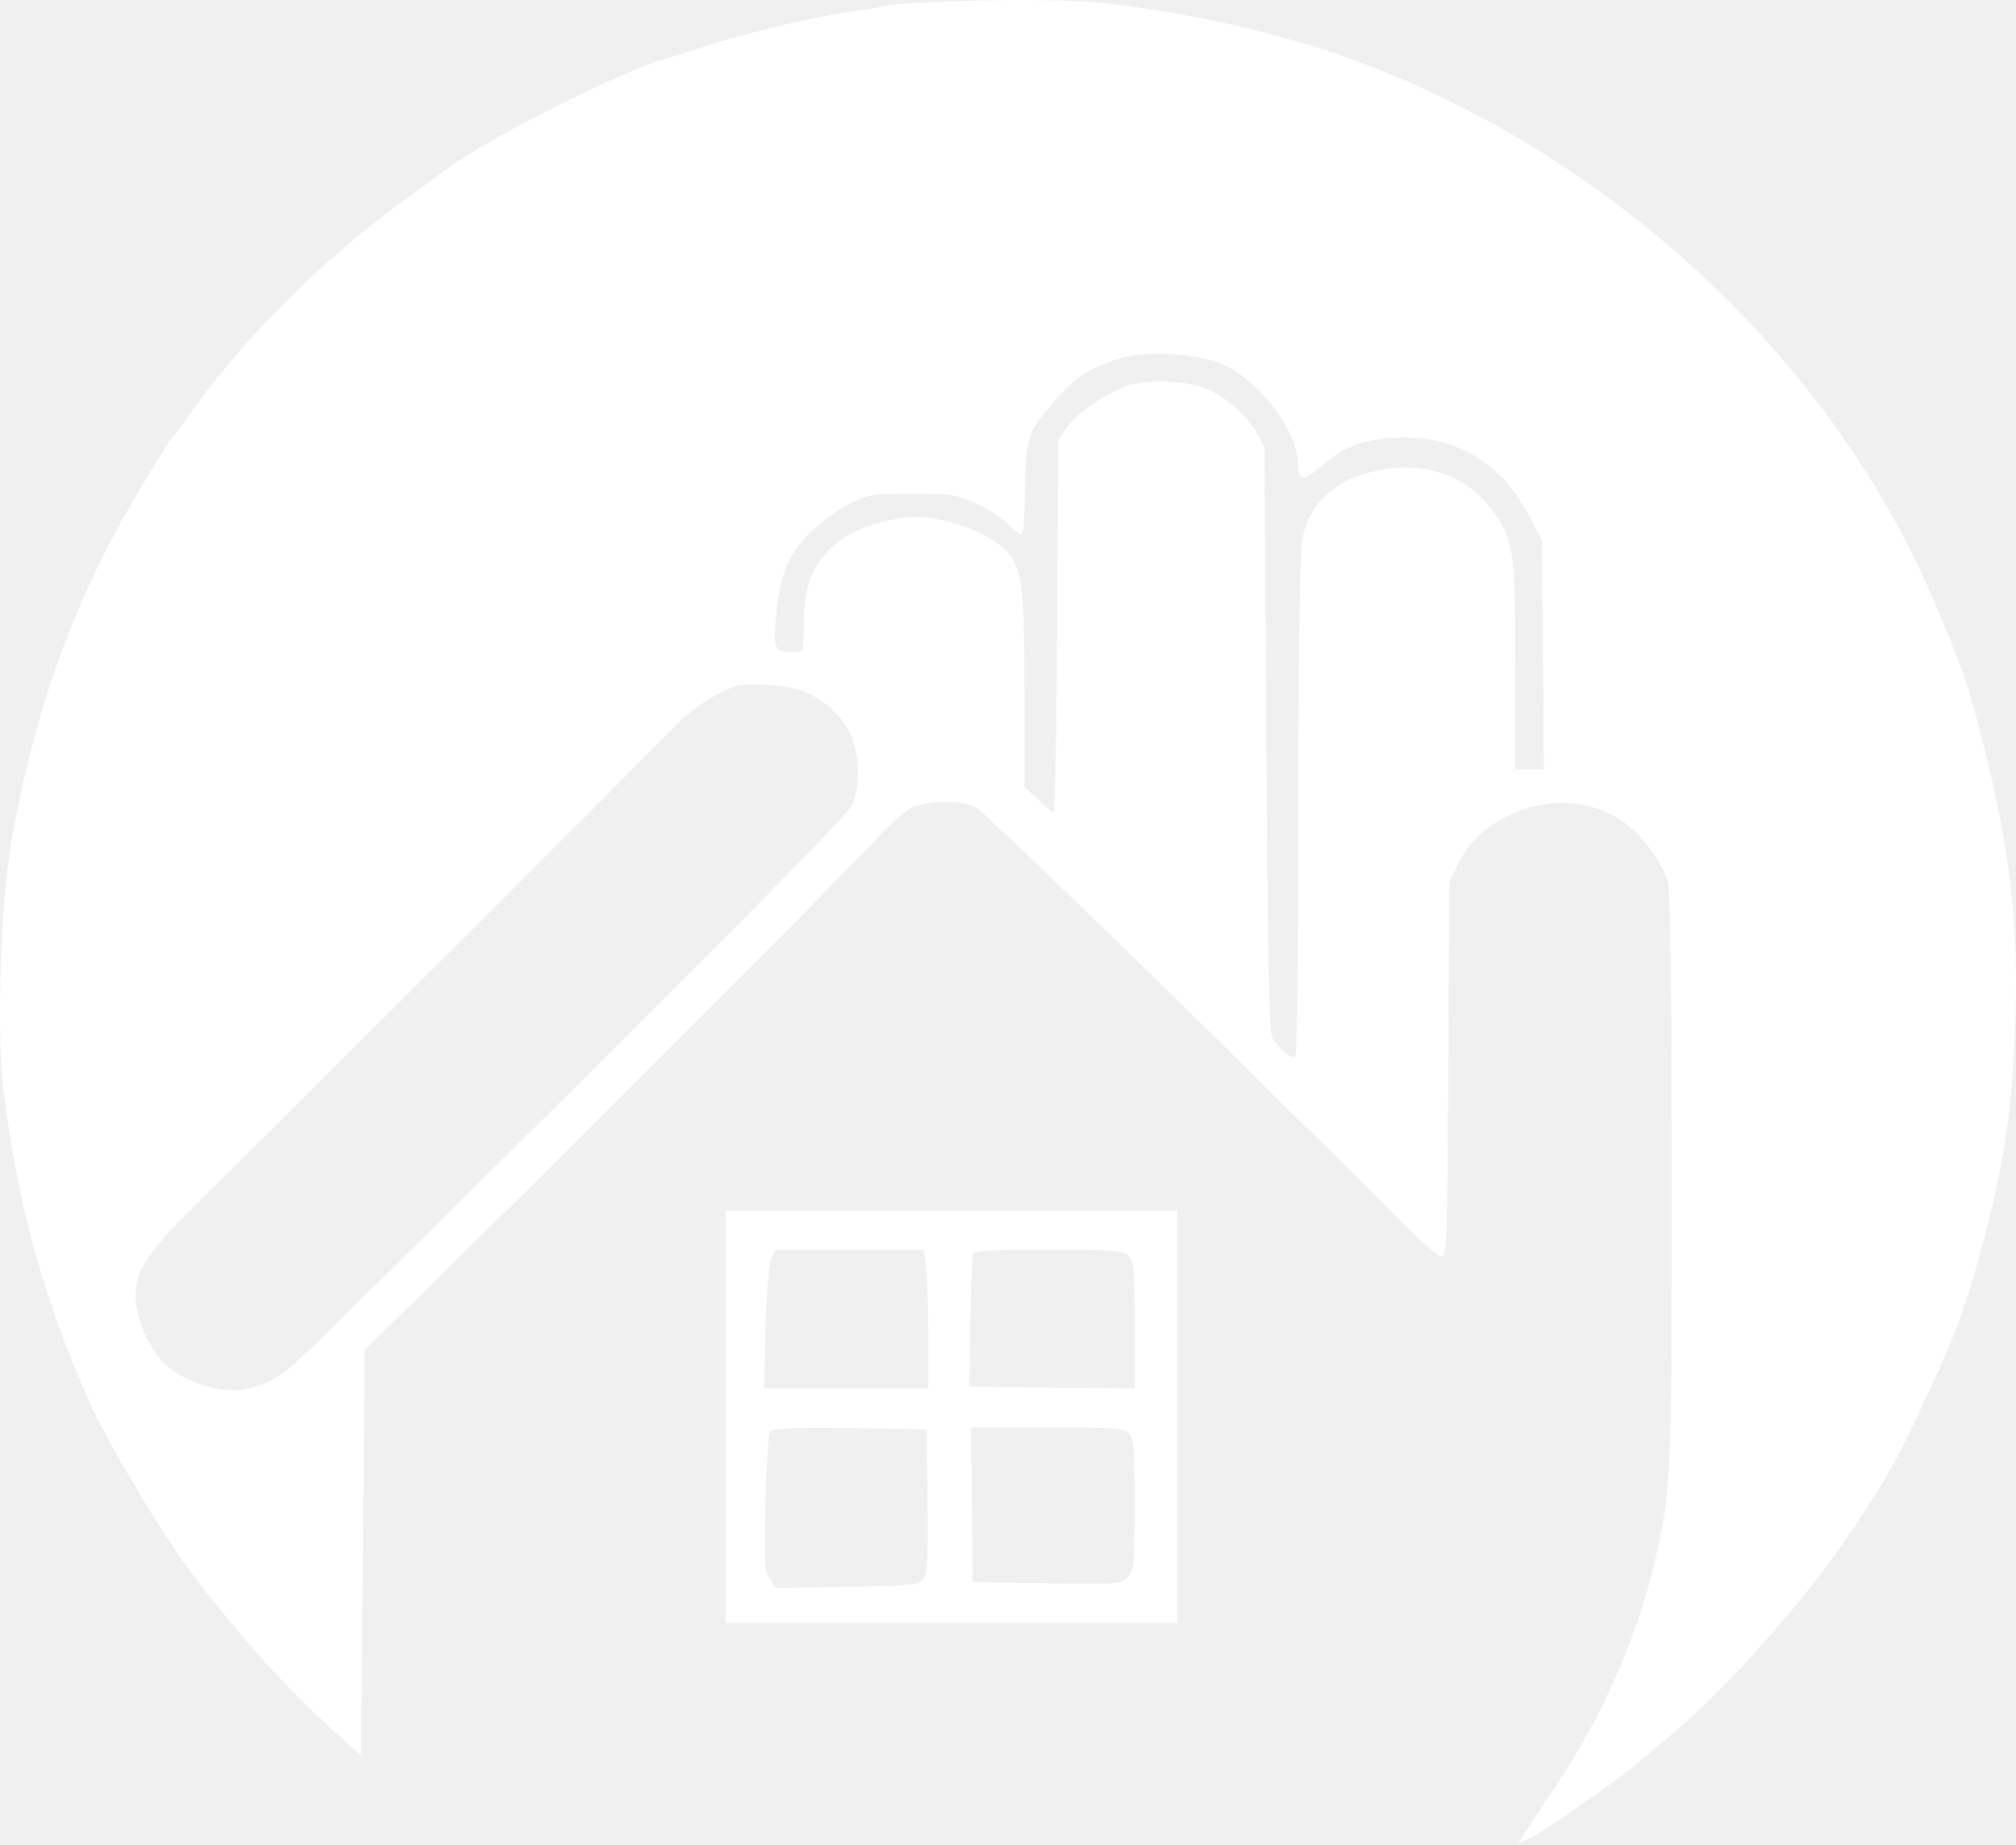
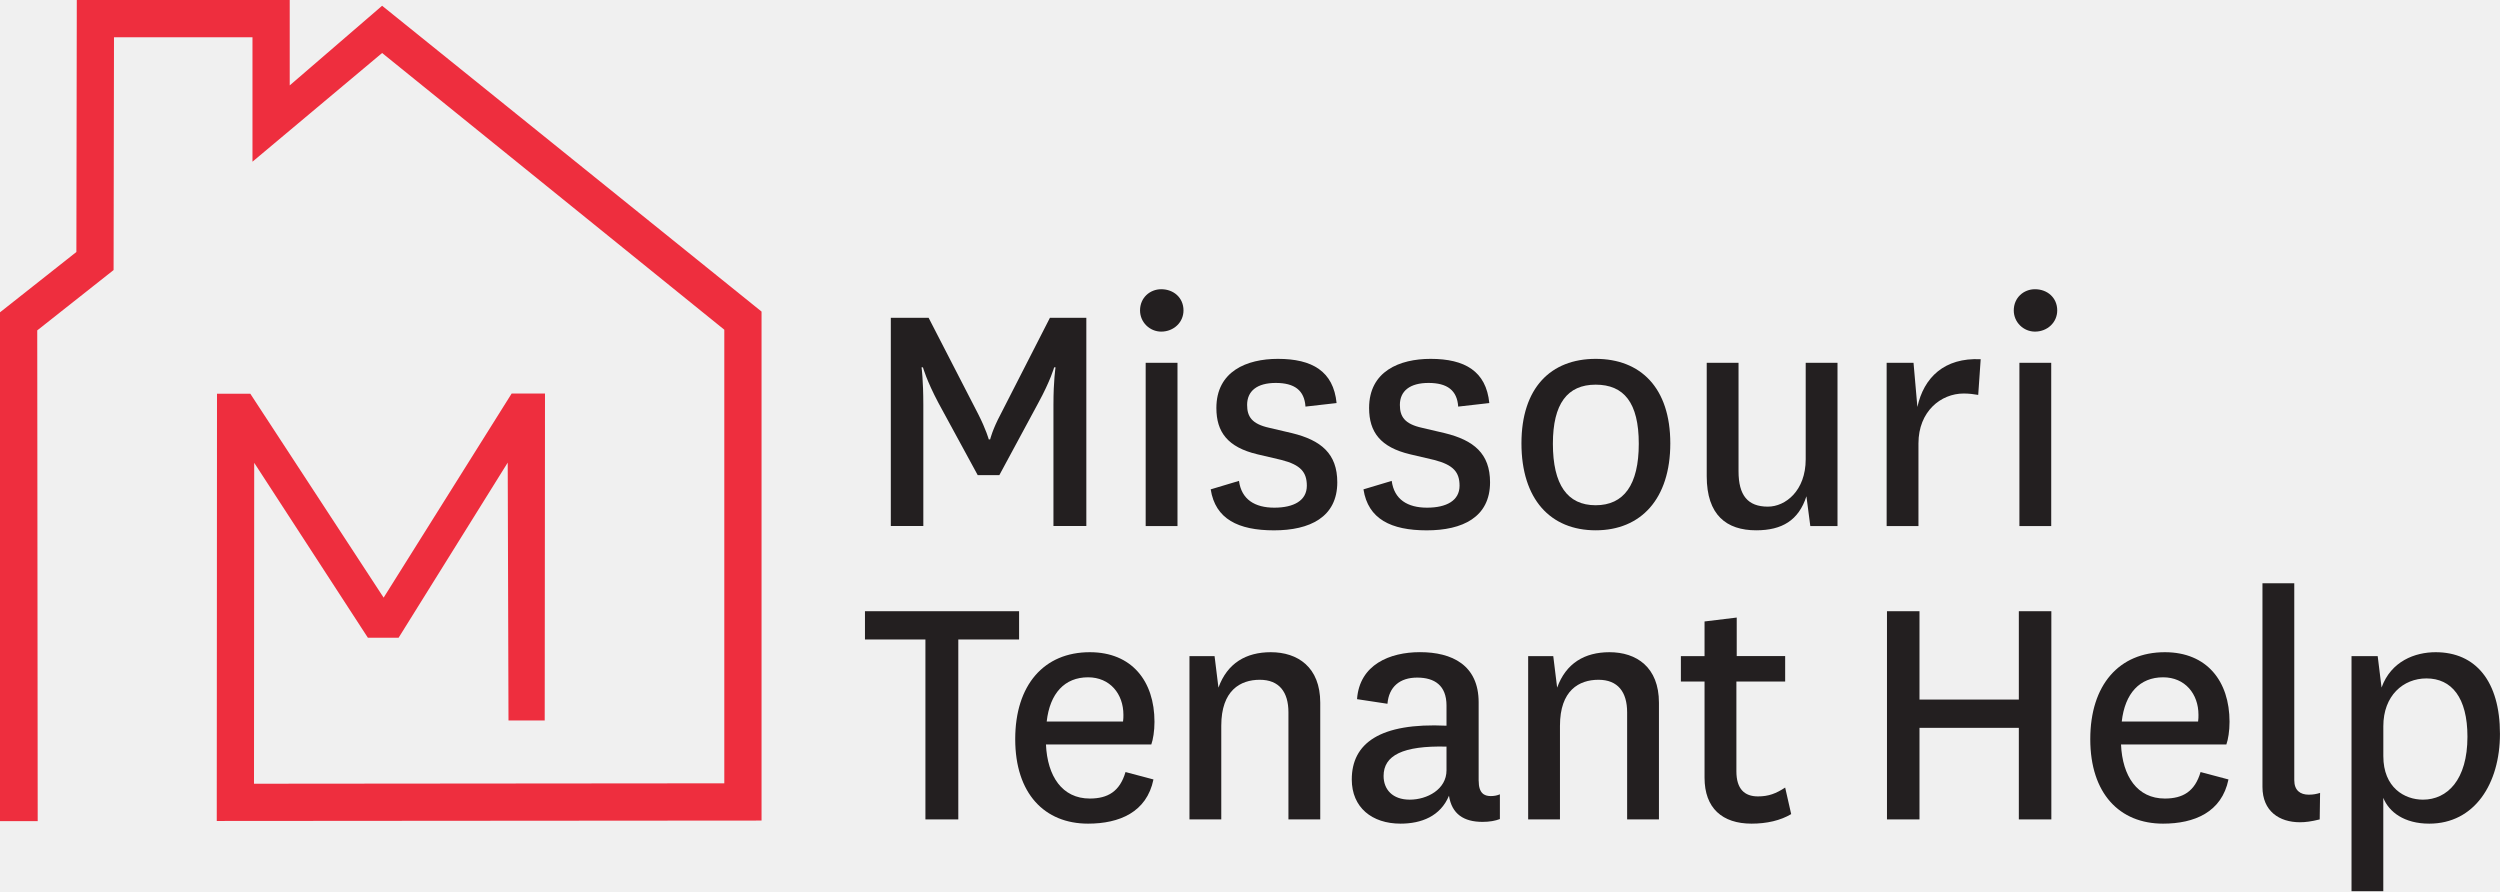
- <svg xmlns="http://www.w3.org/2000/svg" version="1.0" width="566.812pt" height="518.551pt" viewBox="0 0 566.812 518.551" preserveAspectRatio="xMidYMid" id="svg50">
-   <defs id="defs54" />
-   <g transform="matrix(0.1,0,0,-0.1,-209.9886,870.3513)" fill="#000000" stroke="none" id="g48">
-     <path d="m 4750,8699 c -80,-3 -155,-9 -165,-12 -11,-4 -42,-9 -70,-13 -100,-12 -288,-55 -410,-94 -55,-17 -113,-35 -130,-40 -129,-37 -496,-221 -615,-309 -41,-30 -100,-73 -130,-95 -223,-163 -439,-378 -581,-576 -29,-41 -56,-77 -59,-80 -12,-11 -80,-121 -139,-225 -155,-274 -256,-564 -318,-910 -31,-172 -43,-543 -24,-702 41,-330 111,-586 245,-887 44,-100 196,-356 270,-456 119,-160 269,-331 383,-434 l 108,-99 5,571 5,570 130,127 c 300,293 1261,1255 1313,1313 31,35 73,72 93,83 49,24 141,25 185,1 29,-16 836,-803 1154,-1124 74,-76 143,-138 152,-138 16,0 17,38 20,528 l 3,527 24,48 c 32,65 74,105 151,141 108,51 233,40 322,-27 50,-38 103,-112 118,-165 6,-24 10,-325 10,-842 0,-852 -1,-861 -49,-1072 -47,-206 -151,-440 -280,-631 -36,-54 -75,-112 -85,-129 l -19,-30 41,21 c 42,22 262,175 297,208 11,10 57,49 102,86 142,118 370,374 489,552 110,163 138,213 229,410 82,177 109,254 158,445 55,211 75,356 83,595 11,309 -22,541 -129,922 -21,74 -110,290 -164,396 -307,613 -883,1124 -1548,1375 -207,78 -475,140 -723,167 -88,10 -279,11 -452,4 z m 790,-1021 c 105,-47 209,-188 210,-282 0,-45 14,-46 60,-7 62,53 99,70 172,80 182,25 332,-52 415,-212 l 38,-72 3,-322 3,-323 h -40 -41 v 293 c 0,332 -4,355 -68,440 -73,97 -189,135 -322,107 -121,-26 -195,-97 -210,-202 -5,-35 -10,-375 -10,-755 0,-450 -3,-693 -10,-693 -14,0 -49,31 -63,55 -9,15 -13,238 -17,840 l -5,820 -22,42 c -28,51 -95,108 -154,128 -53,19 -154,21 -206,5 -58,-19 -147,-79 -174,-119 l -24,-35 -3,-523 c -1,-288 -6,-523 -10,-523 -4,0 -24,16 -44,36 l -38,35 v 273 c 0,315 -7,355 -67,405 -54,44 -161,81 -237,81 -81,0 -187,-37 -234,-82 -60,-58 -82,-115 -82,-213 0,-82 -1,-85 -22,-85 -61,1 -64,5 -57,88 9,124 34,188 98,249 30,29 79,65 110,81 52,25 65,27 176,27 111,0 125,-2 182,-28 33,-16 74,-42 89,-58 15,-16 31,-29 36,-29 4,0 8,42 9,93 1,177 7,195 78,276 66,74 89,91 176,123 74,27 229,20 305,-14 z M 4379,6751 c 87,-45 132,-119 133,-215 0,-43 -6,-75 -20,-102 -17,-33 -602,-620 -1492,-1497 -101,-99 -130,-119 -202,-137 -58,-15 -150,7 -211,49 -53,36 -99,122 -105,195 -7,81 25,131 173,277 201,197 1295,1290 1347,1345 26,28 76,65 110,83 59,31 68,32 143,29 57,-3 92,-11 124,-27 z" id="path2" style="fill:#ffffff" />
-     <path d="m 4140,4720 v -580 h 635 635 v 580 580 h -635 -635 z m 564,424 c 3,-26 6,-114 6,-195 v -149 h -231 -231 l 4,168 c 3,92 10,179 16,195 l 12,27 h 208 209 z m 568,29 c 16,-14 18,-34 18,-195 v -178 l -232,2 -233,3 3,180 c 1,99 5,186 7,193 3,9 55,12 211,12 179,0 210,-2 226,-17 z m -564,-688 c 2,-162 0,-204 -12,-220 -13,-19 -29,-20 -215,-23 l -200,-3 -17,26 c -15,22 -16,49 -12,213 2,104 8,194 12,200 6,9 62,12 224,10 l 217,-3 z m 566,189 c 13,-13 16,-45 16,-199 0,-159 -2,-186 -17,-204 -18,-21 -24,-22 -228,-19 l -210,3 -3,218 -2,217 h 214 c 182,0 217,-2 230,-16 z" id="path4" style="fill:#ffffff" />
+ <svg xmlns="http://www.w3.org/2000/svg" id="Layer_2" data-name="Layer 2" viewBox="0 0 607.48 216.55">
+   <defs>
+     <style>
+       .cls-1 {
+         fill: #ee2e3e;
+       }
+ 
+       .cls-2 {
+         fill: #231f20;
+       }
+     </style>
+   </defs>
+   <g id="Layer_1-2" data-name="Layer 1">
+     <g>
+       <path class="cls-2" d="m237.58,115.46l-9.53-17.52c-2.92-5.5-3.78-8.68-3.78-8.68h-.34s.43,3.09.43,9.1v29.46h-7.9v-50.59h9.19l12.03,23.36c1.97,3.87,2.58,6.18,2.58,6.18h.34s.52-2.32,2.58-6.18l11.94-23.36h8.85v50.59h-7.99v-29.46c0-6.01.51-9.1.51-9.1h-.34s-.86,3.18-3.87,8.68l-9.45,17.52h-5.24Z" />
+       <path class="cls-2" d="m282.17,70.28c3.01,0,5.41,2.06,5.41,5.15,0,2.92-2.41,5.15-5.41,5.15-2.75,0-5.15-2.23-5.15-5.15,0-3.09,2.41-5.15,5.15-5.15Zm3.95,17.87v39.68h-7.73v-39.68h7.73Z" />
+       <path class="cls-2" d="m301.06,116.83c.6,4.55,3.87,6.53,8.59,6.53s7.9-1.72,7.9-5.33c0-3.26-1.46-5.07-6.18-6.27l-5.84-1.37c-7.22-1.72-9.96-5.41-9.96-11.25,0-8.93,7.39-11.94,14.95-11.94,8.33,0,13.49,3.01,14.26,10.74l-7.56.86c-.26-3.95-2.66-5.75-7.22-5.75s-6.96,1.98-6.96,5.33c0,2.84,1.12,4.64,5.41,5.58l5.5,1.29c7.04,1.72,11,4.98,11,11.94,0,8.5-6.7,11.68-15.38,11.68s-14.26-2.75-15.38-9.96l6.87-2.06Z" />
+       <path class="cls-2" d="m338.17,116.83c.6,4.55,3.87,6.53,8.59,6.53s7.9-1.72,7.9-5.33c0-3.26-1.46-5.07-6.18-6.27l-5.84-1.37c-7.22-1.72-9.96-5.41-9.96-11.25,0-8.93,7.39-11.94,14.95-11.94,8.33,0,13.49,3.01,14.26,10.74l-7.56.86c-.26-3.95-2.66-5.75-7.21-5.75s-6.96,1.98-6.96,5.33c0,2.84,1.12,4.64,5.41,5.58l5.5,1.29c7.05,1.72,11,4.98,11,11.94,0,8.5-6.7,11.68-15.38,11.68s-14.26-2.75-15.38-9.96l6.87-2.06Z" />
+       <path class="cls-2" d="m369.7,107.73c0-13.49,7.13-20.53,18.04-20.53s18.13,7.04,18.13,20.53-7.13,21.13-18.13,21.13-18.04-7.56-18.04-21.13Zm7.64.09c0,9.96,3.52,14.95,10.39,14.95s10.48-4.98,10.48-14.95-3.61-14.35-10.48-14.35-10.39,4.64-10.39,14.35Z" />
+       <path class="cls-2" d="m438.94,120.61c-1.89,5.84-5.93,8.25-12.2,8.25-7.21,0-12.02-3.69-12.02-13.14v-27.57h7.73v26.37c0,5.84,2.23,8.59,7.13,8.59,4.29,0,9.19-3.87,9.19-11.51v-23.45h7.73v39.68h-6.61l-.94-7.22Z" />
+       <path class="cls-2" d="m480.69,95.96c-.95-.17-2.23-.34-3.52-.34-5.58,0-11,4.38-11,12.11v20.1h-7.73v-39.68h6.53l.94,10.74c1.55-7.13,6.53-12.03,15.38-11.6l-.6,8.68Z" />
+       <path class="cls-2" d="m494.48,70.28c3.01,0,5.41,2.06,5.41,5.15,0,2.92-2.4,5.15-5.41,5.15-2.75,0-5.15-2.23-5.15-5.15,0-3.09,2.4-5.15,5.15-5.15Zm3.95,17.87v39.68h-7.73v-39.68h7.73Z" />
+       <path class="cls-2" d="m224.87,199.11v-43.72h-14.69v-6.87h37.45v6.87h-14.77v43.72h-7.99Z" />
+       <path class="cls-2" d="m273.49,187.6l6.79,1.8c-1.63,7.99-8.33,10.74-15.89,10.74-10.57,0-17.7-7.3-17.7-20.53s7.04-21.13,18.12-21.13c10.22,0,15.72,7.04,15.72,16.92,0,2.23-.34,4.29-.77,5.5h-25.6c.34,7.73,3.95,13.14,10.65,13.14,4.38,0,7.3-1.72,8.68-6.44Zm-.6-12.28c.09-.6.09-1.12.09-1.63,0-5.07-3.26-9.11-8.59-9.11-5.67,0-9.28,3.87-10.05,10.74h18.55Z" />
+       <path class="cls-2" d="m296.08,167.07c2.15-5.93,6.7-8.59,12.71-8.59,6.53,0,12.02,3.61,12.02,12.28v28.35h-7.73v-26.03c0-4.9-2.23-7.9-6.96-7.9s-9.36,2.58-9.36,11.17v22.76h-7.73v-39.68h6.1l.94,7.64Z" />
+       <path class="cls-2" d="m359.31,189.75c0,3.01,1.37,3.69,2.92,3.69.94,0,1.63-.17,2.23-.43v6.01c-1.12.43-2.49.69-4.21.69-4.55,0-7.47-1.89-8.16-6.36-2.06,4.98-6.7,6.79-11.77,6.79-6.96,0-11.85-3.95-11.85-10.74,0-8.76,6.79-13.83,23.02-13.06v-4.9c0-4.9-2.92-6.79-7.13-6.79s-6.87,2.23-7.22,6.36l-7.39-1.12c.6-8.42,7.99-11.42,15.29-11.42,7.73,0,14.26,3.09,14.26,12.2v19.07Zm-7.82-8.33c-10.65-.26-15.29,2.15-15.29,7.13,0,3.26,2.15,5.76,6.36,5.76s8.93-2.49,8.93-7.13v-5.75Z" />
+       <path class="cls-2" d="m378.38,167.07c2.15-5.93,6.7-8.59,12.71-8.59,6.53,0,12.02,3.61,12.02,12.28v28.35h-7.73v-26.03c0-4.9-2.23-7.9-6.96-7.9s-9.36,2.58-9.36,11.17v22.76h-7.73v-39.68h6.1l.94,7.64Z" />
+       <path class="cls-2" d="m435.24,197.82c-2.58,1.55-5.93,2.32-9.62,2.32-7.13,0-11.43-3.78-11.43-11.17v-23.36h-5.75v-6.18h5.75v-8.42l7.82-.95v9.36h11.77v6.18h-11.85v21.82c0,4.3,1.98,6.1,5.24,6.1,2.58,0,4.38-.69,6.61-2.15l1.46,6.44Z" />
+       <path class="cls-2" d="m458.52,199.11v-50.59h7.9v21.47h24.14v-21.47h7.9v50.59h-7.9v-22.25h-24.14v22.25h-7.9Z" />
+       <path class="cls-2" d="m534.72,187.6l6.78,1.8c-1.63,7.99-8.33,10.74-15.89,10.74-10.56,0-17.69-7.3-17.69-20.53s7.04-21.13,18.12-21.13c10.22,0,15.72,7.04,15.72,16.92,0,2.23-.34,4.29-.77,5.5h-25.6c.34,7.73,3.95,13.14,10.65,13.14,4.38,0,7.3-1.72,8.68-6.44Zm-.6-12.28c.09-.6.09-1.12.09-1.63,0-5.07-3.26-9.11-8.59-9.11-5.67,0-9.28,3.87-10.05,10.74h18.55Z" />
+       <path class="cls-2" d="m563.67,199.11c-2.06.51-3.44.69-4.81.69-4.98,0-9.1-2.66-9.1-8.59v-49.48h7.73v47.85c0,2.49,1.46,3.52,3.52,3.52,1.12,0,1.89-.17,2.75-.43l-.09,6.44Z" />
+       <path class="cls-2" d="m579.13,216.55h-7.73v-57.12h6.36l.94,7.64c2.32-6.44,8.16-8.59,13.14-8.59,9.71,0,15.63,7.04,15.63,19.84,0,12.11-6.18,21.82-17.18,21.82-6.1,0-9.79-2.83-11.17-6.27v22.68Zm0-32.81c0,7.64,5.15,10.57,9.62,10.57,5.93,0,10.82-4.81,10.82-15.29,0-9.53-3.86-14.17-9.96-14.17-5.67,0-10.48,4.21-10.48,11.6v7.3Z" />
+     </g>
+     <polygon class="cls-1" points="92.85 1.4 70.4 20.75 70.4 0 18.66 0 18.56 61.23 0 75.89 0 199.49 0 199.53 9.16 199.53 9.05 80.28 27.6 65.62 27.7 9.05 61.35 9.05 61.35 39.29 92.85 12.88 176 80.12 176 190.34 61.72 190.44 61.77 112.46 89.39 154.96 96.86 154.96 123.37 112.41 123.56 175.07 132.36 175.07 132.43 95.62 124.33 95.62 93.22 145.22 60.82 95.67 52.73 95.67 52.67 199.49 185.05 199.39 185.05 75.71 92.85 1.4" />
  </g>
</svg>
